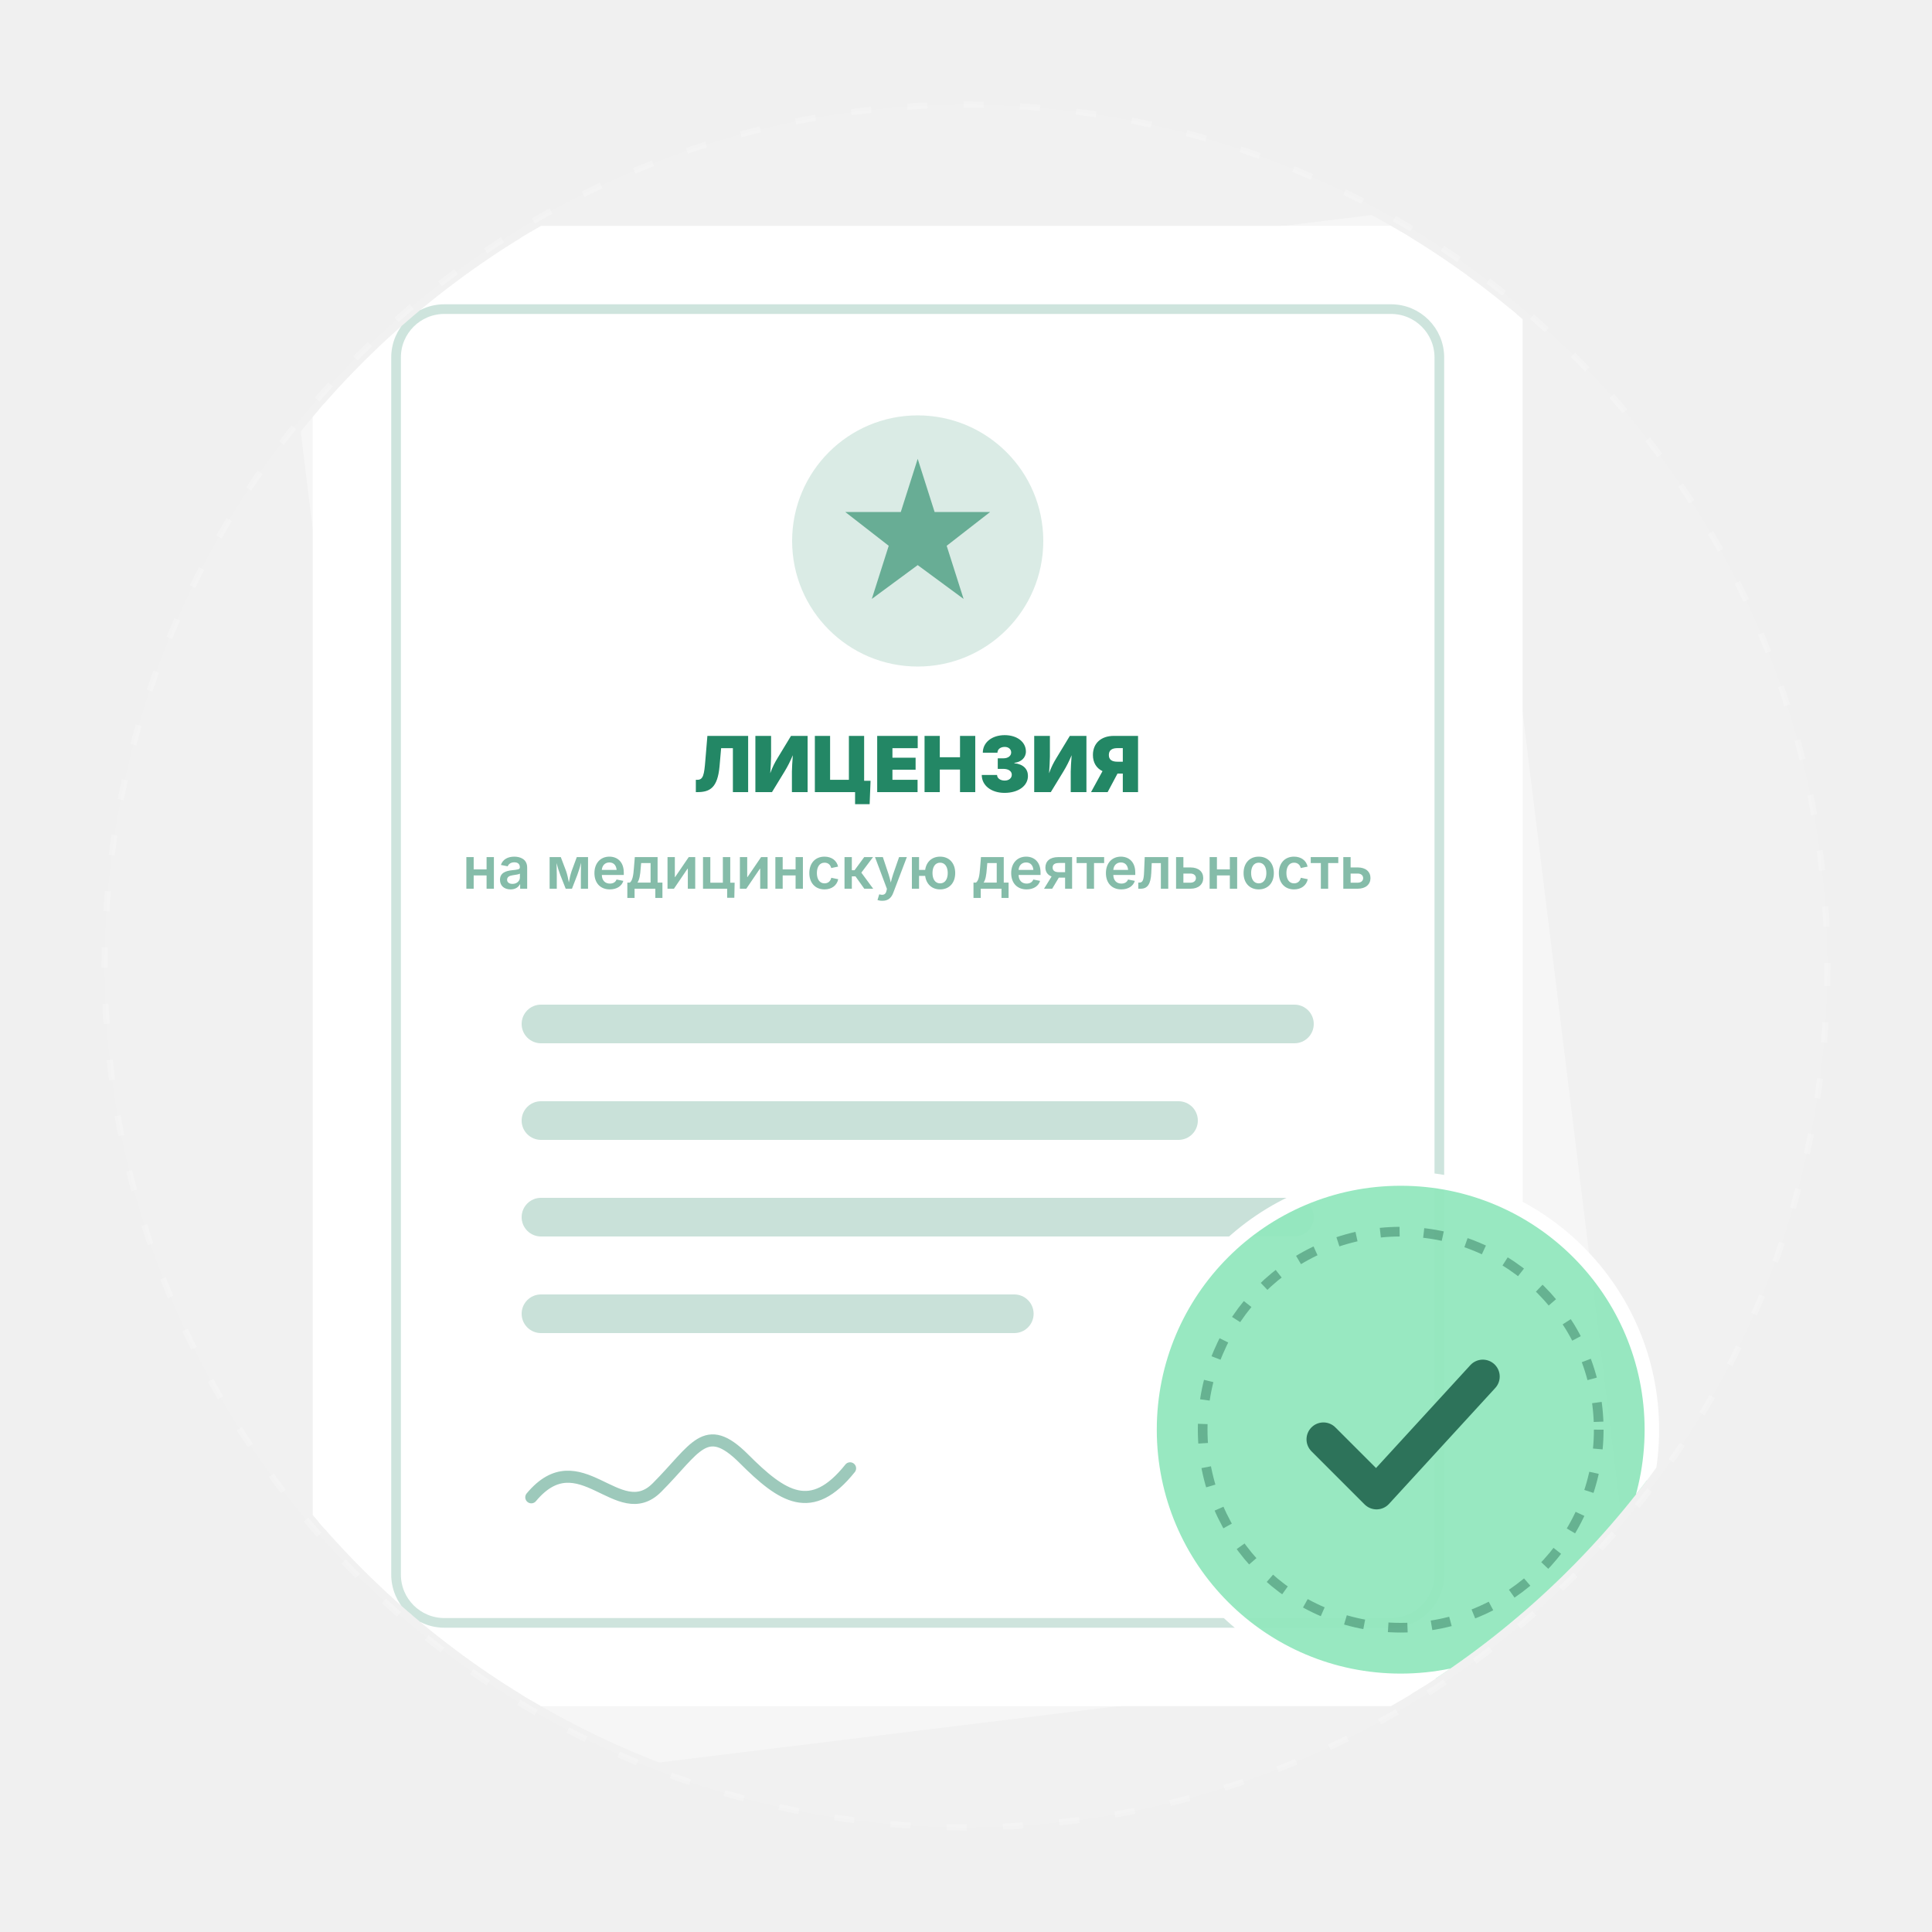
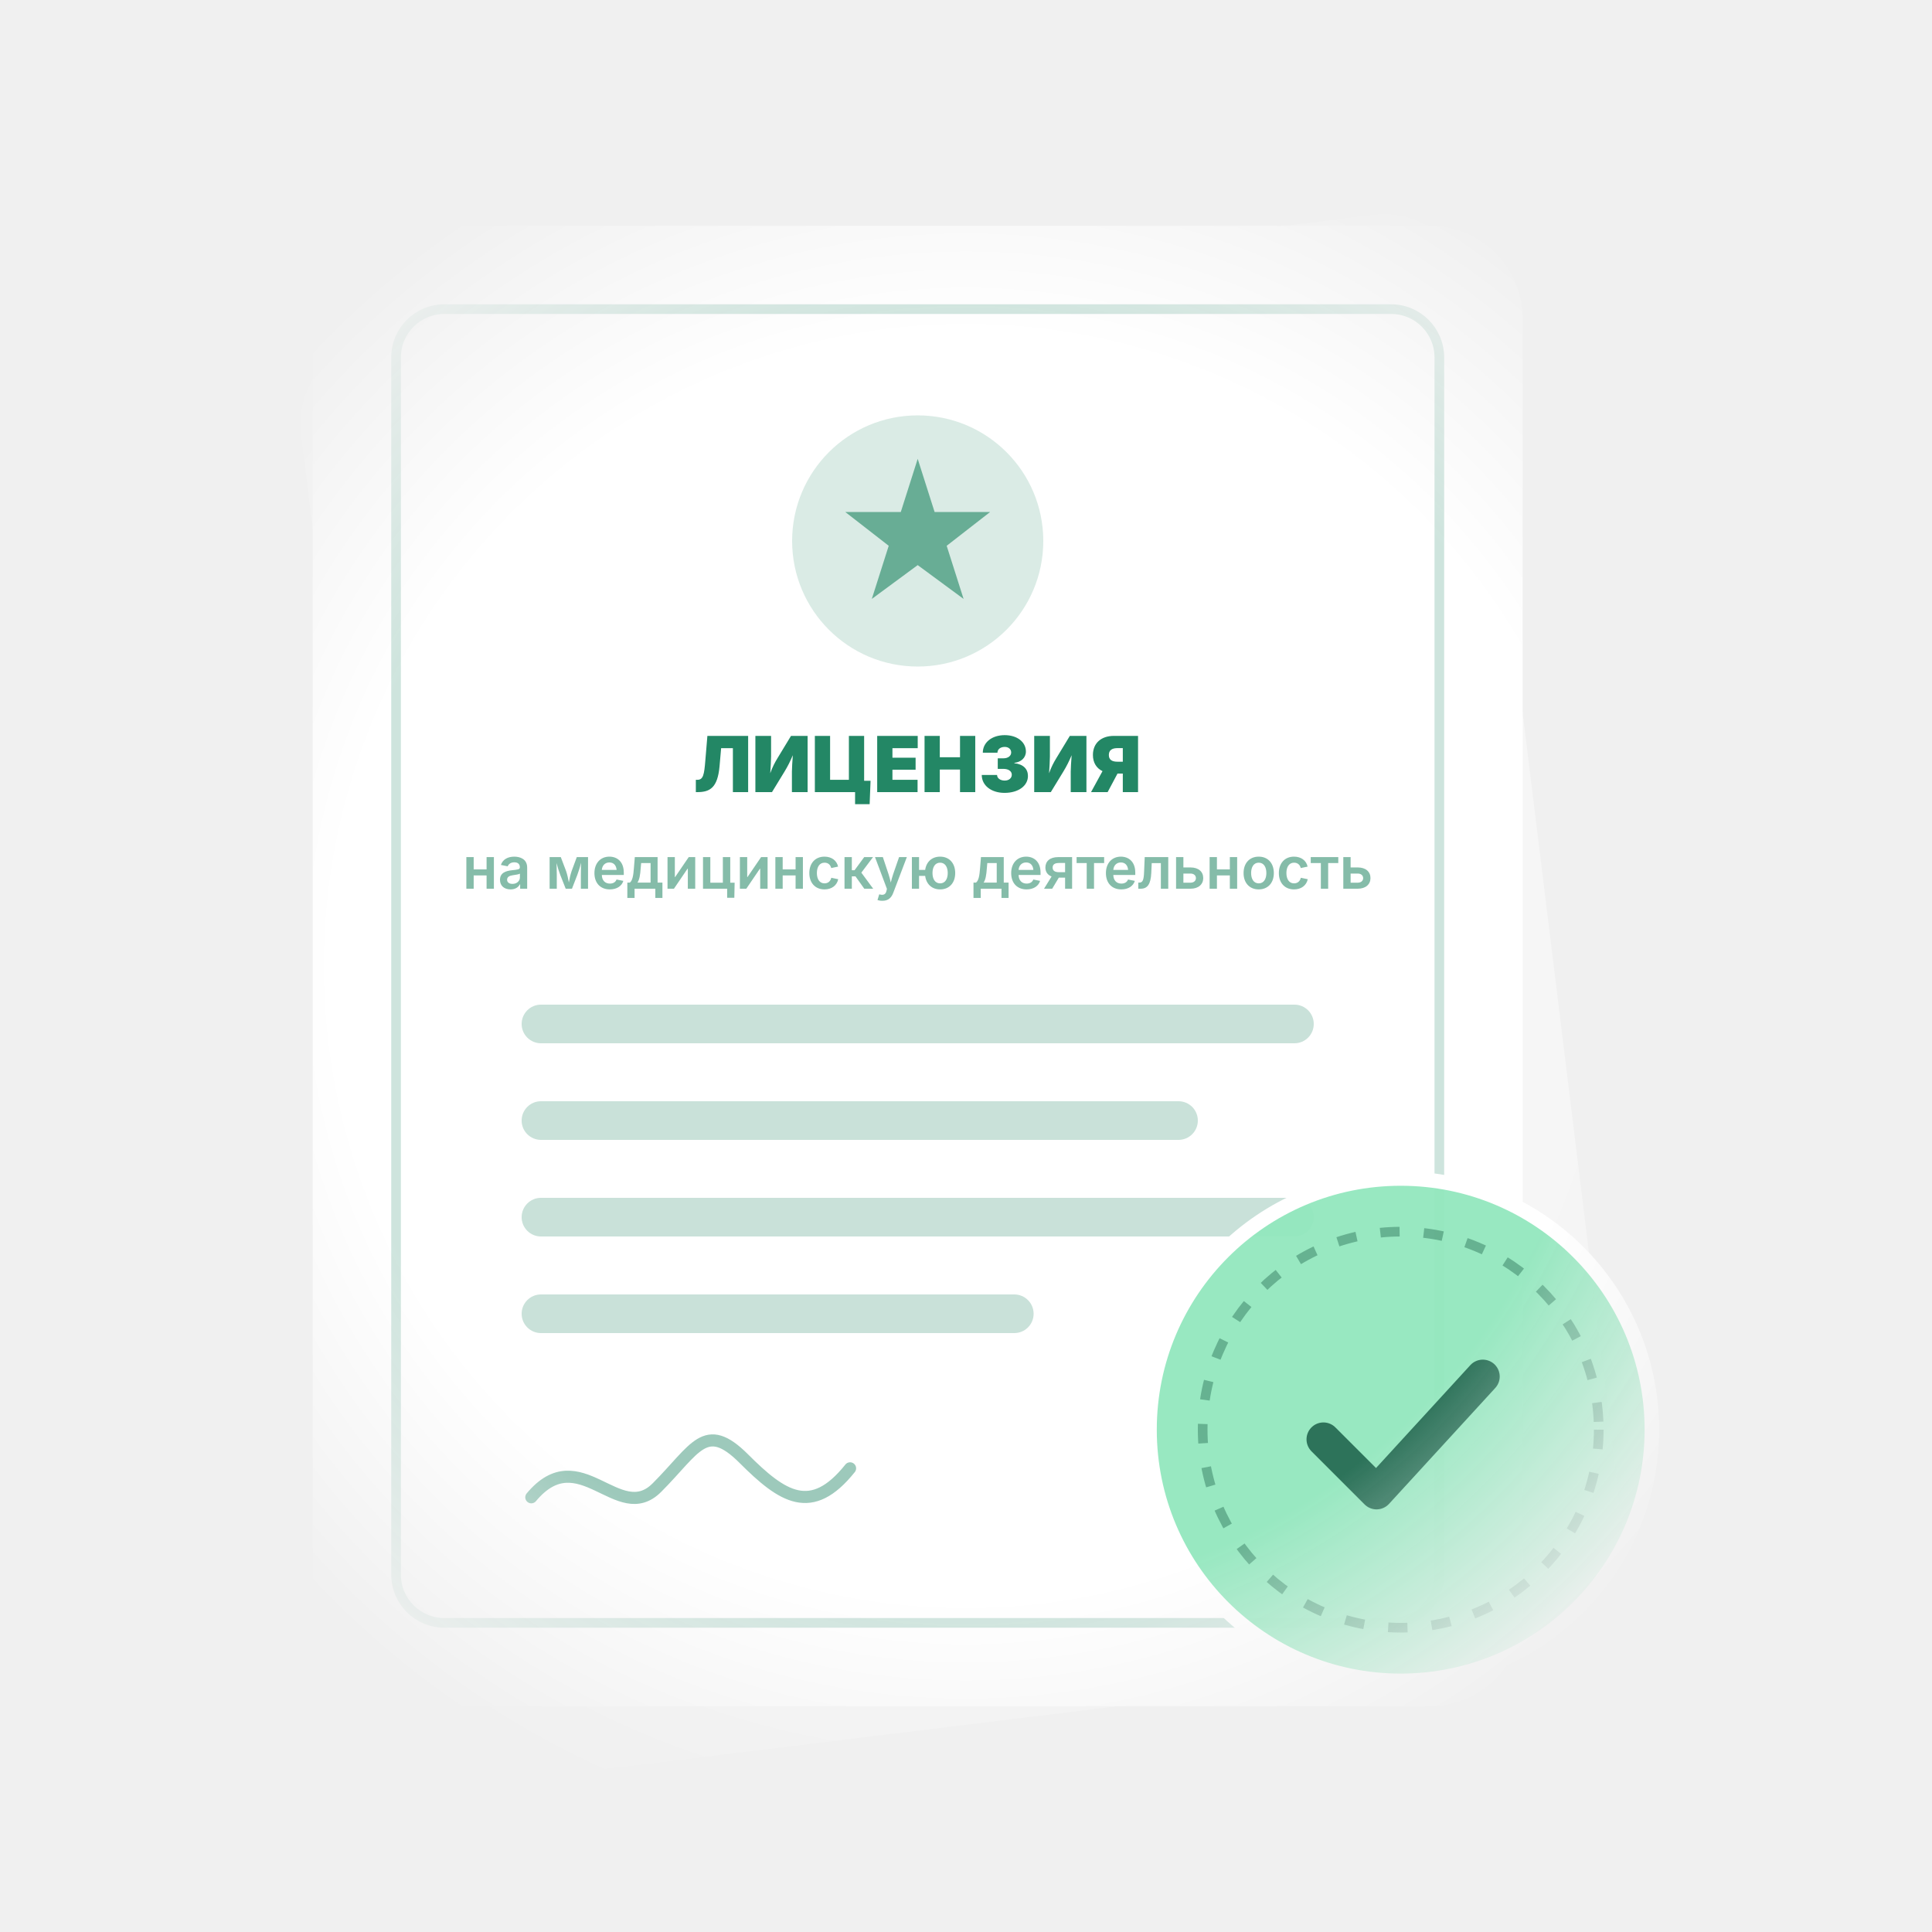
<svg xmlns="http://www.w3.org/2000/svg" viewBox="0 0 480 480" role="img" aria-label="Лицензии: медицинская лицензия клиники с печатью">
  <defs>
-     <clipPath id="fit">
-       <circle cx="240" cy="240" r="212" />
-     </clipPath>
+     <radialGradient id="fadeg">
+       <stop offset="0" stop-color="#fff" />
+       <stop offset=".70" stop-color="#fff" />
+       <stop offset="1" stop-color="#000" />
+     </radialGradient>
+     <mask id="fade">
+       <circle cx="240" cy="240" r="228" fill="url(#fadeg)" />
+     </mask>
  </defs>
-   <circle cx="240" cy="240" r="214" fill="#fff" opacity=".07" />
-   <g clip-path="url(#fit)">
+   <g mask="url(#fade)">
    <g transform="translate(240,240) scale(1.2) translate(-240,-240)">
      <g transform="rotate(-7 240 250)">
        <rect x="118" y="96" width="244" height="300" rx="18" fill="#fff" fill-opacity=".38" />
      </g>
      <g>
        <rect x="106" y="88" width="248" height="304" rx="18" fill="#fff" stroke="#fff" stroke-width="2.5" />
        <rect x="122" y="104" width="216" height="272" rx="10" fill="none" stroke="#0C7A55" stroke-opacity=".2" stroke-width="2" />
        <g transform="translate(230,152)">
          <circle cx="0" cy="0" r="26" fill="#0C7A55" fill-opacity=".15" />
          <path d="M0-17 3.5-6H15L6 1l3.5 11L0 5l-9.5 7L-6 1l-9-7h11.5z" fill="#0C7A55" fill-opacity=".55" />
        </g>
        <text x="230" y="204" text-anchor="middle" fill="#0C7A55" fill-opacity=".9" font-family="system-ui,-apple-system,'Segoe UI',sans-serif" font-size="16" font-weight="900">ЛИЦЕНЗИЯ</text>
        <text x="230" y="224" text-anchor="middle" fill="#0C7A55" fill-opacity=".5" font-family="system-ui,-apple-system,'Segoe UI',sans-serif" font-size="12" font-weight="600">на медицинскую деятельность</text>
        <g fill="#0C7A55" fill-opacity=".22">
          <rect x="148" y="248" width="164" height="8" rx="4" />
          <rect x="148" y="268" width="140" height="8" rx="4" />
          <rect x="148" y="288" width="164" height="8" rx="4" />
          <rect x="148" y="308" width="106" height="8" rx="4" />
        </g>
        <path d="M150 350c10-12 18 6 26-2s10-14 18-6 14 12 22 2" fill="none" stroke="#0C7A55" stroke-opacity=".4" stroke-width="2.5" stroke-linecap="round" />
      </g>
      <g transform="translate(330,336)">
        <circle cx="0" cy="0" r="52" fill="#93E7BE" fill-opacity=".95" stroke="#fff" stroke-width="3" />
        <circle cx="0" cy="0" r="41" fill="none" stroke="#0A4D38" stroke-opacity=".35" stroke-width="2" stroke-dasharray="4 5" />
        <path d="M-16 2 -5 13 17-11" fill="none" stroke="#0A4D38" stroke-opacity=".75" stroke-width="7" stroke-linecap="round" stroke-linejoin="round" />
      </g>
    </g>
  </g>
-   <circle cx="240" cy="240" r="214" fill="none" stroke="#fff" stroke-opacity=".22" stroke-width="1.5" stroke-dasharray="5 9" />
</svg>
